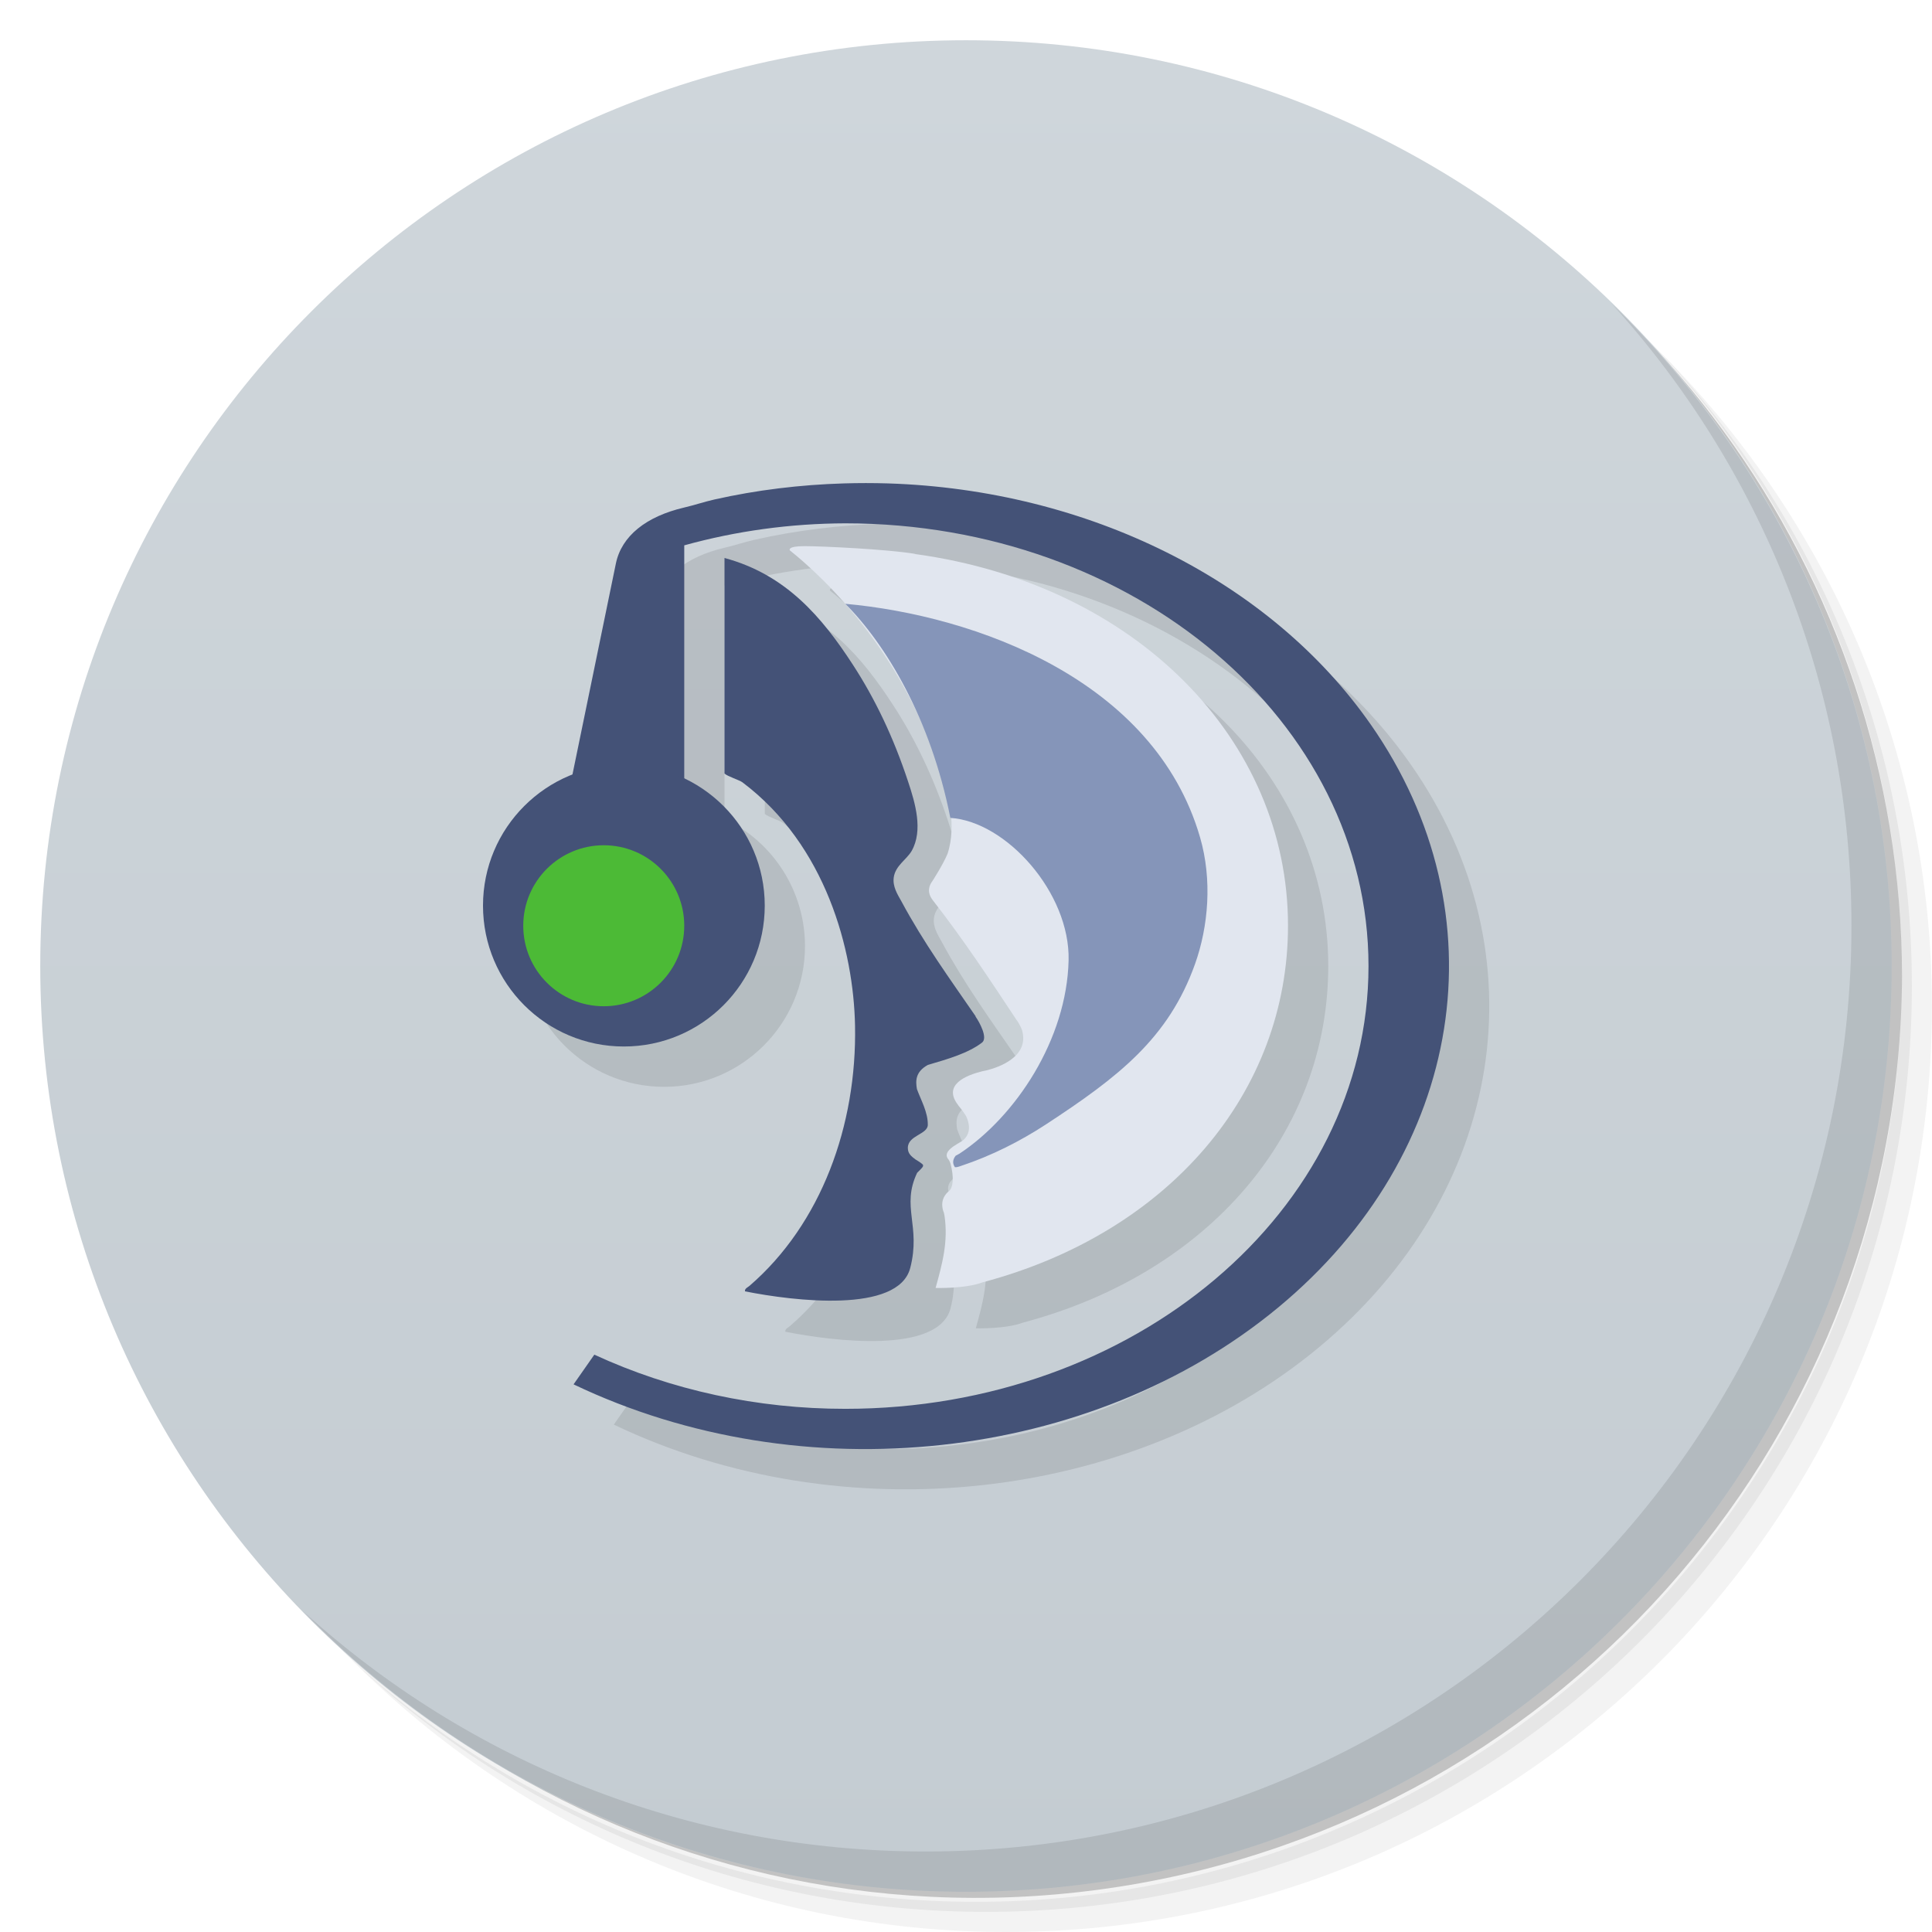
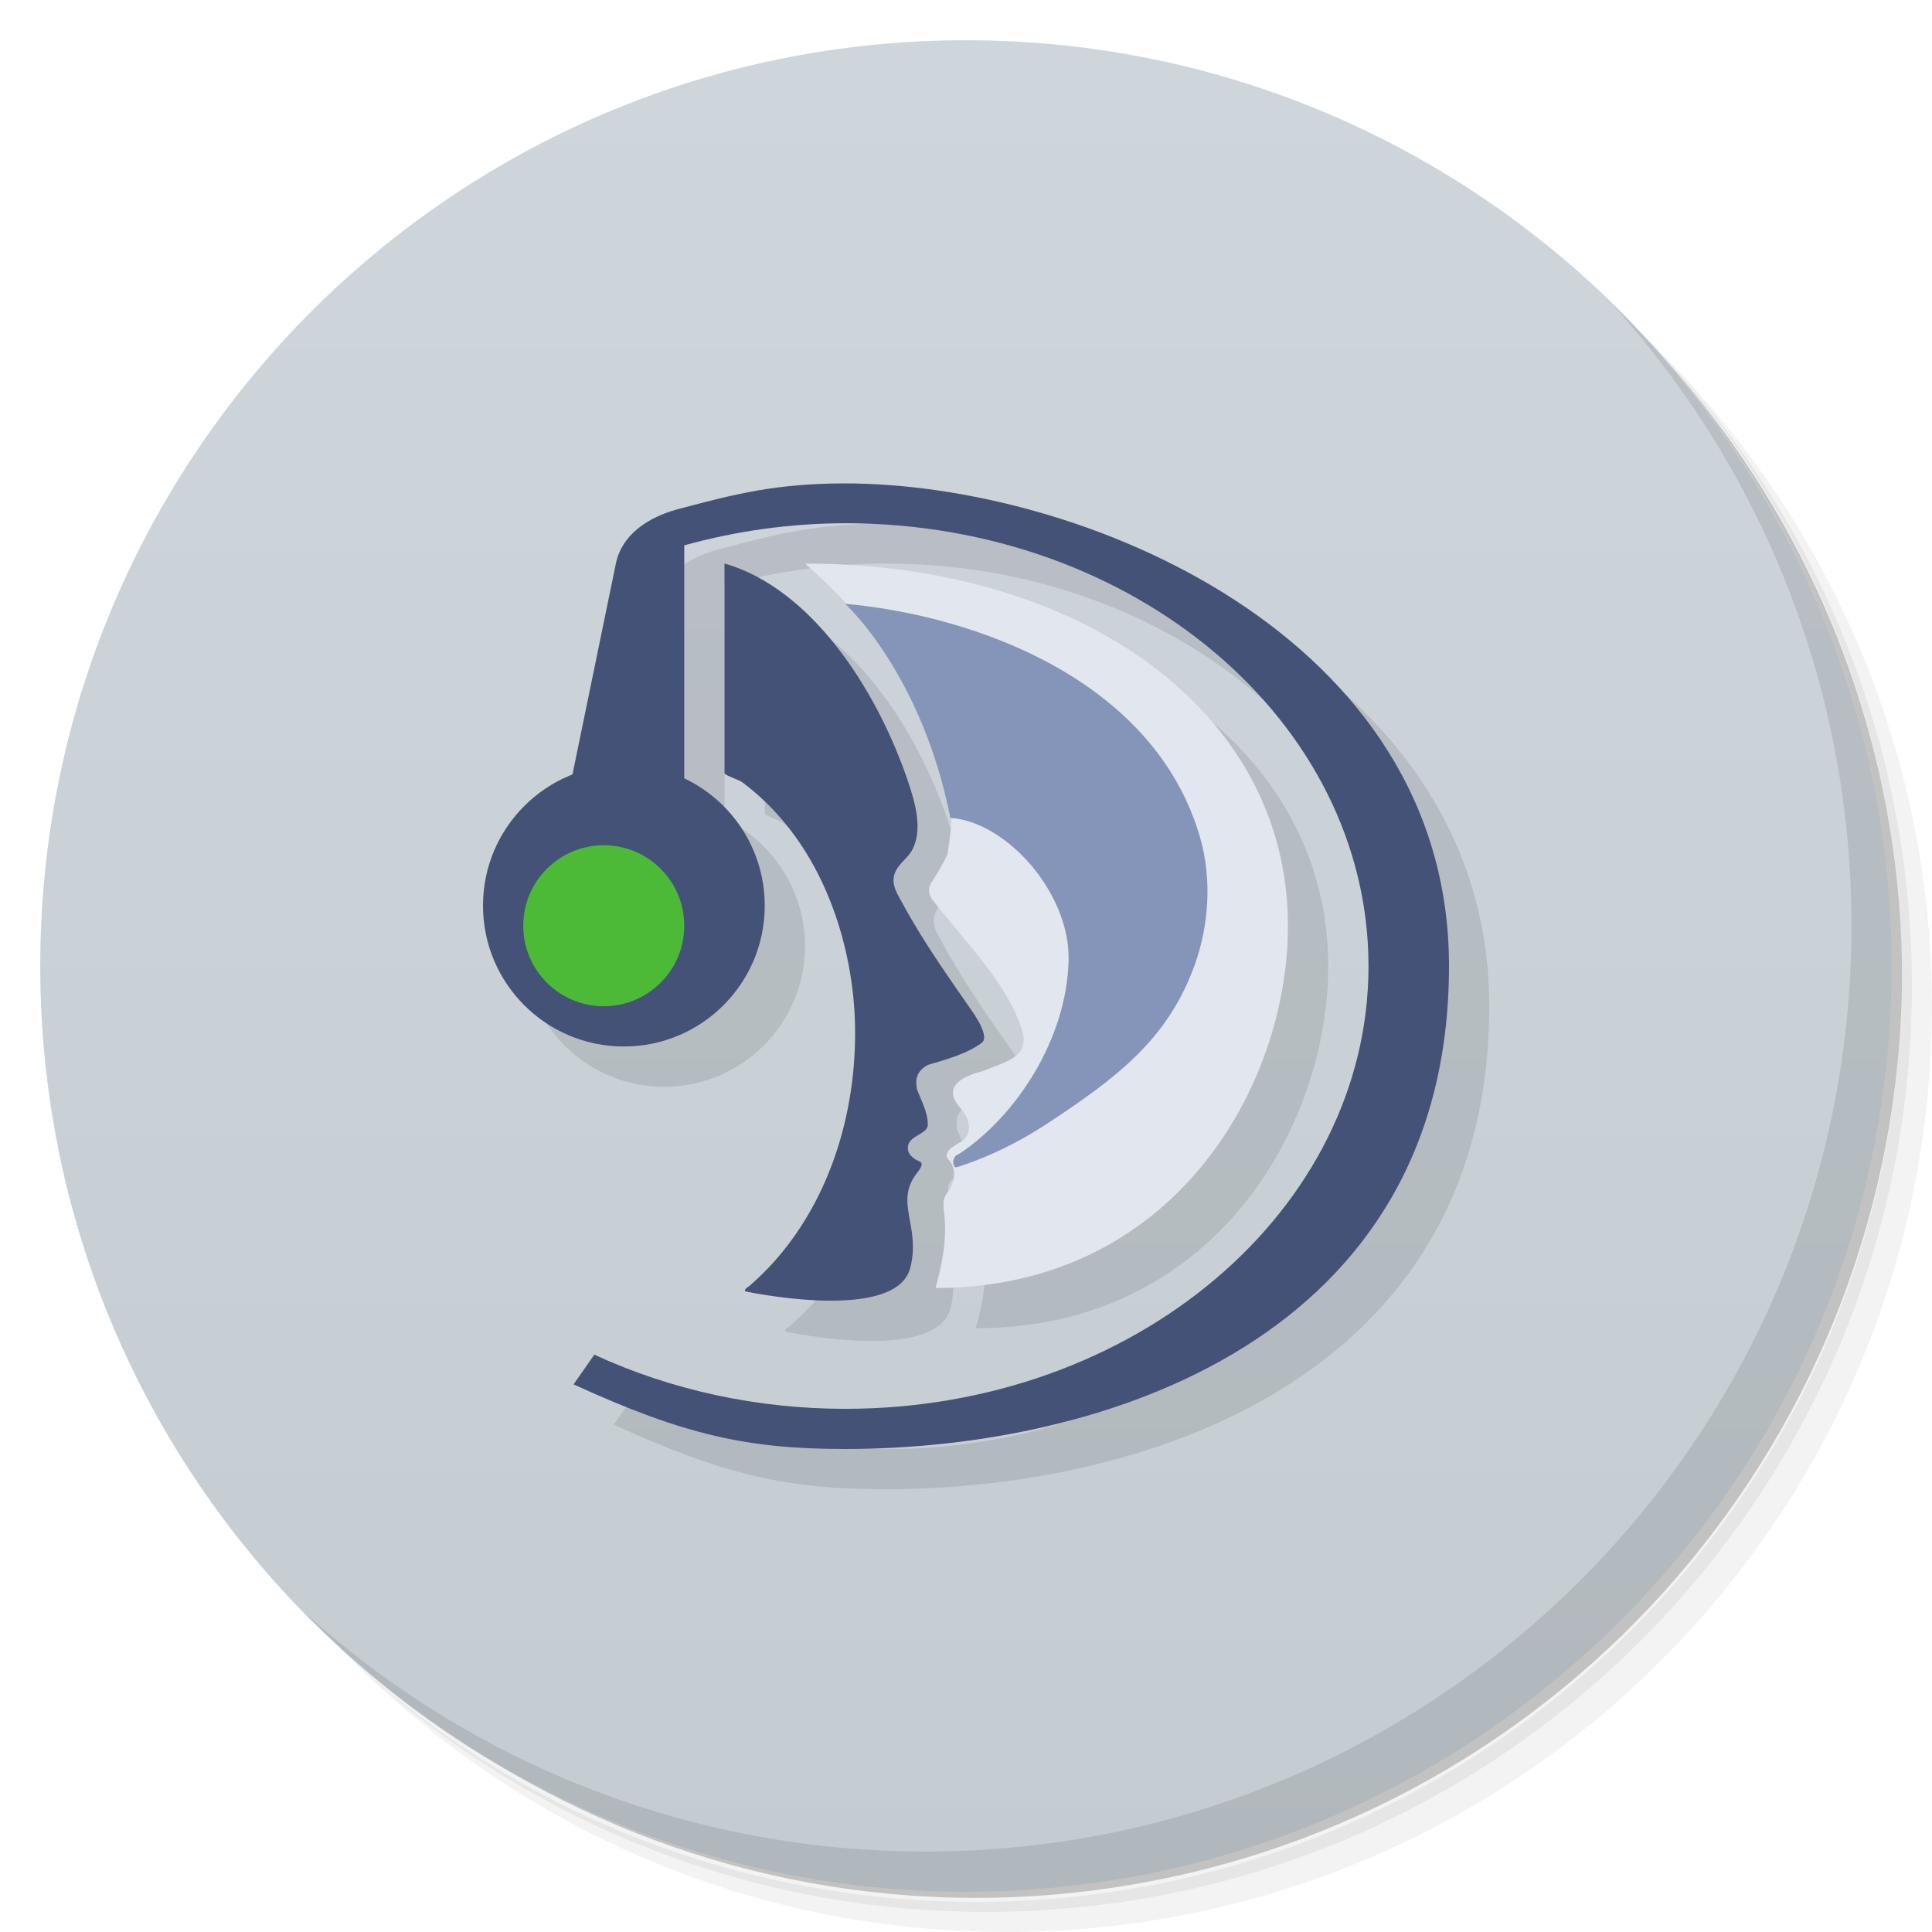
- <svg xmlns="http://www.w3.org/2000/svg" viewBox="0 0 48 48">
+ <svg xmlns="http://www.w3.org/2000/svg" version="1.1" viewBox="0 0 48 48">
  <defs>
-     <linearGradient id="linearGradient3764" x1="1" x2="47" gradientUnits="userSpaceOnUse" gradientTransform="matrix(0,-1,1,0,-1.5e-6,48)">
-       <stop style="stop-color:#c4ccd2;stop-opacity:1" />
-       <stop offset="1" style="stop-color:#cfd6db;stop-opacity:1" />
+     <linearGradient id="linearGradient3764" x1="1" x2="47" gradientTransform="matrix(0 -1 1 0 -1.5e-6 48)" gradientUnits="userSpaceOnUse">
+       <stop style="stop-color:#c4ccd2" offset="0" />
+       <stop style="stop-color:#cfd6db" offset="1" />
    </linearGradient>
  </defs>
-   <g>
-     <path d="m 36.31 5 c 5.859 4.062 9.688 10.831 9.688 18.5 c 0 12.426 -10.07 22.5 -22.5 22.5 c -7.669 0 -14.438 -3.828 -18.5 -9.688 c 1.037 1.822 2.306 3.499 3.781 4.969 c 4.085 3.712 9.514 5.969 15.469 5.969 c 12.703 0 23 -10.298 23 -23 c 0 -5.954 -2.256 -11.384 -5.969 -15.469 c -1.469 -1.475 -3.147 -2.744 -4.969 -3.781 z m 4.969 3.781 c 3.854 4.113 6.219 9.637 6.219 15.719 c 0 12.703 -10.297 23 -23 23 c -6.081 0 -11.606 -2.364 -15.719 -6.219 c 4.16 4.144 9.883 6.719 16.219 6.719 c 12.703 0 23 -10.298 23 -23 c 0 -6.335 -2.575 -12.06 -6.719 -16.219 z" style="opacity:0.05" />
-     <path d="m 41.28 8.781 c 3.712 4.085 5.969 9.514 5.969 15.469 c 0 12.703 -10.297 23 -23 23 c -5.954 0 -11.384 -2.256 -15.469 -5.969 c 4.113 3.854 9.637 6.219 15.719 6.219 c 12.703 0 23 -10.298 23 -23 c 0 -6.081 -2.364 -11.606 -6.219 -15.719 z" style="opacity:0.1" />
-     <path d="m 31.25 2.375 c 8.615 3.154 14.75 11.417 14.75 21.13 c 0 12.426 -10.07 22.5 -22.5 22.5 c -9.708 0 -17.971 -6.135 -21.12 -14.75 a 23 23 0 0 0 44.875 -7 a 23 23 0 0 0 -16 -21.875 z" style="opacity:0.2" />
-   </g>
-   <g>
-     <path d="m 24 1 c 12.703 0 23 10.297 23 23 c 0 12.703 -10.297 23 -23 23 -12.703 0 -23 -10.297 -23 -23 0 -12.703 10.297 -23 23 -23 z" style="fill:url(#linearGradient3764);fill-opacity:1" />
-   </g>
-   <g>
-     <g>
-       <g transform="translate(1,1)">
-         <g style="opacity:0.1">
-      
-     </g>
-       </g>
-     </g>
-   </g>
-   <g>
-     <g>
-       <g>
-         <path d="m 21.967 13.01 c -1.087 0.033 -2.167 0.163 -3.219 0.4 c -0.252 0.057 -0.497 0.141 -0.748 0.199 c -0.949 0.221 -1.559 0.71 -1.699 1.393 l -1.078 5.242 c -1.34 0.525 -2.222 1.818 -2.223 3.258 c 0 1.933 1.567 3.5 3.5 3.5 1.933 0 3.5 -1.567 3.5 -3.5 -0.002 -1.35 -0.78 -2.579 -2 -3.158 l 0 -5.795 c 1.291 -0.358 2.641 -0.543 4 -0.547 7.18 0 13 4.925 13 11 0 6.075 -5.82 11 -13 11 -2.179 0.001 -4.322 -0.462 -6.234 -1.346 l -0.516 0.738 c 5.684 2.716 12.864 1.933 17.504 -1.908 4.64 -3.841 5.584 -9.781 2.303 -14.484 -2.491 -3.571 -7.02 -5.834 -12 -5.992 -0.363 -0.011 -0.726 -0.011 -1.088 0 z m -0.98 1.561 c -0.445 0 -0.363 0.105 -0.363 0.105 0.777 0.621 3.125 2.734 3.941 6.27 2.875 3.328 1.951 7.545 -0.098 10.266 0.093 0.649 -0.056 1.183 -0.223 1.789 0 0 0.738 0.023 1.172 -0.141 4.629 -1.23 7.584 -4.718 7.584 -8.859 0 -4.617 -3.775 -8.472 -9.244 -9.23 l 0 0.002 c -0.016 -0.004 -0.027 -0.008 -0.043 -0.012 -0.707 -0.113 -2.285 -0.189 -2.727 -0.189 z m -1.986 0.295 l 0 5.355 c 0.07 0.07 0.375 0.164 0.445 0.219 2.079 1.563 2.76 4.174 2.797 6.04 0.049 2.483 -0.84 4.93 -2.621 6.469 -0.039 0.035 -0.123 0.066 -0.111 0.137 1.207 0.242 3.812 0.557 4.105 -0.582 0.27 -1.048 -0.232 -1.519 0.17 -2.363 0.148 -0.145 0.148 -0.151 0.148 -0.188 0 -0.035 -0.191 -0.145 -0.191 -0.145 -0.098 -0.074 -0.188 -0.141 -0.188 -0.285 0 -0.316 0.493 -0.332 0.496 -0.574 0.004 -0.314 -0.17 -0.613 -0.27 -0.887 -0.035 -0.199 -0.043 -0.43 0.273 -0.602 0.48 -0.141 0.995 -0.288 1.344 -0.555 0.15 -0.115 -0.058 -0.5 -0.164 -0.652 l 0.006 0 c -0.66 -0.957 -1.289 -1.824 -1.844 -2.855 -0.098 -0.176 -0.223 -0.367 -0.191 -0.598 0.043 -0.293 0.32 -0.441 0.445 -0.656 0.289 -0.512 0.09 -1.188 -0.09 -1.727 -0.363 -1.098 -0.82 -2.055 -1.375 -2.906 -0.762 -1.172 -1.658 -2.235 -3.186 -2.645 z" style="fill:#000;opacity:0.1;fill-opacity:1;stroke:none;fill-rule:evenodd" />
-         <path d="m 22.757 13.769 c -0.016 -0.004 -0.027 -0.008 -0.043 -0.012 -0.707 -0.113 -2.285 -0.188 -2.727 -0.188 -0.445 0 -0.363 0.105 -0.363 0.105 0.777 0.621 3.125 2.734 3.941 6.27 0 0 0.039 0.102 0.059 0.262 l 0 0.008 c 0.027 0.25 0.039 0.633 -0.082 0.996 -0.109 0.266 -0.379 0.684 -0.379 0.684 -0.074 0.098 -0.148 0.27 0.016 0.477 0.763 0.978 1.407 1.958 2.073 2.964 0 0 0.086 0.109 0.141 0.262 0.188 0.66 -0.586 0.922 -0.883 0.996 -0.031 0.008 -0.109 0.023 -0.109 0.023 -0.41 0.102 -0.992 0.34 -0.59 0.848 l 0 0.004 c 0.008 0.008 0.016 0.016 0.023 0.027 0.031 0.035 0.086 0.105 0.168 0.234 0.078 0.164 0.145 0.43 -0.094 0.617 -0.125 0.082 -0.536 0.266 -0.333 0.473 l -0.012 -0.016 c 0 0 0.027 0.035 0.051 0.102 0.094 0.352 0.063 0.598 -0.03 0.68 -0.012 0.008 -0.02 0.02 -0.031 0.027 l -0.004 0.004 0.004 -0.004 c -0.246 0.227 -0.102 0.516 -0.102 0.516 l 0 0.004 c 0.004 0.023 0.012 0.051 0.016 0.078 0.093 0.649 -0.055 1.183 -0.222 1.789 0 0 0.738 0.023 1.172 -0.141 4.629 -1.23 7.583 -4.72 7.583 -8.861 0 -4.617 -3.774 -8.471 -9.243 -9.229" style="fill:#e1e6ef;fill-opacity:1;stroke:none;fill-rule:evenodd" />
-         <path d="m 21 15 c 1 1 2.123 2.846 2.611 5.32 1.389 0.09 2.977 1.862 2.938 3.539 -0.046 1.965 -1.311 3.878 -2.711 4.803 -0.027 0.016 -0.059 0.03 -0.094 0.051 -0.063 0.079 -0.093 0.179 -0.02 0.285 0.043 0.008 0.093 -0.012 0.15 -0.031 0.768 -0.254 1.486 -0.623 2.102 -1.025 1.807 -1.182 3.057 -2.145 3.715 -3.994 0.33 -0.928 0.432 -2.087 0.123 -3.148 c -1.137 -3.915 -5.59 -5.507 -8.814 -5.799" style="fill:#8595b9;fill-opacity:1;stroke:none;fill-rule:evenodd" />
-         <path d="m 24.24 25.25 c -0.66 -0.957 -1.289 -1.824 -1.844 -2.855 -0.098 -0.176 -0.223 -0.367 -0.191 -0.598 0.043 -0.293 0.32 -0.441 0.445 -0.656 0.289 -0.512 0.09 -1.188 -0.09 -1.727 -0.363 -1.098 -0.82 -2.055 -1.375 -2.906 -0.762 -1.172 -1.657 -2.235 -3.185 -2.645 l 0 5.355 c 0.07 0.07 0.376 0.164 0.446 0.219 2.079 1.563 2.76 4.174 2.797 6.04 0.049 2.483 -0.84 4.931 -2.621 6.469 -0.039 0.035 -0.125 0.066 -0.113 0.137 1.207 0.242 3.812 0.557 4.106 -0.582 0.27 -1.048 -0.231 -1.518 0.171 -2.363 0.148 -0.145 0.148 -0.152 0.148 -0.188 0 -0.035 -0.191 -0.145 -0.191 -0.145 -0.098 -0.074 -0.188 -0.141 -0.188 -0.285 0 -0.316 0.493 -0.332 0.496 -0.574 0.004 -0.314 -0.17 -0.613 -0.27 -0.887 -0.035 -0.199 -0.043 -0.43 0.273 -0.602 0.48 -0.141 0.996 -0.287 1.344 -0.554 c 0.15 -0.115 -0.058 -0.5 -0.164 -0.652" style="fill:#445277;fill-opacity:1;stroke:none;fill-rule:evenodd" />
-       </g>
-     </g>
-   </g>
-   <g>
-     <path d="m 40.03 7.531 c 3.712 4.084 5.969 9.514 5.969 15.469 0 12.703 -10.297 23 -23 23 c -5.954 0 -11.384 -2.256 -15.469 -5.969 4.178 4.291 10.01 6.969 16.469 6.969 c 12.703 0 23 -10.298 23 -23 0 -6.462 -2.677 -12.291 -6.969 -16.469 z" style="opacity:0.1" />
-   </g>
-   <path d="m 20.967 12.01 c -1.087 0.033 -2.167 0.163 -3.219 0.4 c -0.252 0.057 -0.497 0.141 -0.748 0.199 -0.949 0.221 -1.559 0.71 -1.699 1.393 l -1.301 6.322 l 3 -0.322 0 -6.453 c 1.291 -0.358 2.641 -0.543 4 -0.547 7.18 0 13 4.925 13 11 0 6.075 -5.82 11 -13 11 -2.179 0.001 -4.322 -0.462 -6.234 -1.346 l -0.516 0.738 c 5.684 2.716 12.864 1.933 17.504 -1.908 4.64 -3.841 5.584 -9.781 2.303 -14.484 -2.491 -3.571 -7.02 -5.834 -12 -5.992 -0.363 -0.011 -0.726 -0.011 -1.088 0 z" style="fill:#445277;opacity:1;fill-opacity:1;stroke:none" />
-   <circle cx="15.5" cy="22.5" r="3.5" style="fill:#445277;opacity:1;fill-opacity:1;stroke:none" />
-   <circle cx="15" cy="23" r="2" style="fill:#4cba36;opacity:1;fill-opacity:1;stroke:none" />
+   <path d="m36.31 5c5.859 4.062 9.688 10.831 9.688 18.5 0 12.426-10.07 22.5-22.5 22.5-7.669 0-14.438-3.828-18.5-9.688 1.037 1.822 2.306 3.499 3.781 4.969 4.085 3.712 9.514 5.969 15.469 5.969 12.703 0 23-10.298 23-23 0-5.954-2.256-11.384-5.969-15.469-1.469-1.475-3.147-2.744-4.969-3.781zm4.969 3.781c3.854 4.113 6.219 9.637 6.219 15.719 0 12.703-10.297 23-23 23-6.081 0-11.606-2.364-15.719-6.219 4.16 4.144 9.883 6.719 16.219 6.719 12.703 0 23-10.298 23-23 0-6.335-2.575-12.06-6.719-16.219z" style="opacity:.05" />
+   <path d="m41.28 8.781c3.712 4.085 5.969 9.514 5.969 15.469 0 12.703-10.297 23-23 23-5.954 0-11.384-2.256-15.469-5.969 4.113 3.854 9.637 6.219 15.719 6.219 12.703 0 23-10.298 23-23 0-6.081-2.364-11.606-6.219-15.719z" style="opacity:.1" />
+   <path d="m31.25 2.375c8.615 3.154 14.75 11.417 14.75 21.13 0 12.426-10.07 22.5-22.5 22.5-9.708 0-17.971-6.135-21.12-14.75a23 23 0 0 0 44.875-7 23 23 0 0 0-16-21.875z" style="opacity:.2" />
+   <path d="m24 1c12.703 0 23 10.297 23 23s-10.297 23-23 23-23-10.297-23-23 10.297-23 23-23z" style="fill:url(#linearGradient3764)" />
+   <g transform="translate(1,1)" />
+   <path d="m21.967 13.01c-1.668 0.003-2.699 0.262-3.967 0.6-0.949 0.221-1.559 0.71-1.699 1.393l-1.078 5.24a3.5 3.5 0 0 0-2.223 3.258 3.5 3.5 0 0 0 3.5 3.5 3.5 3.5 0 0 0 3.5-3.5 3.5 3.5 0 0 0-2-3.158v-5.793c1.291-0.358 2.641-0.548 4-0.549 7.18-0.003 13 4.927 13 11.002s-5.82 10.999-13 11c-2.179 2.33e-4 -4.322-0.462-6.234-1.346l-0.516 0.738c2.75 1.26 4.321 1.605 6.75 1.605 6.478 0 15-2.785 15-12 0-8.237-9.161-12-15.033-11.99zm-2.967 1.99v5.219c0.07 0.07 0.375 0.164 0.445 0.219 2.079 1.563 2.76 4.173 2.797 6.039 0.049 2.483-0.84 4.931-2.621 6.469-0.039 0.035-0.123 0.066-0.111 0.137 1.207 0.242 3.812 0.559 4.106-0.58 0.27-1.048-0.41-1.629 0.17-2.363 0.232-0.294 0.05-0.268-0.043-0.334-0.1-0.071-0.188-0.141-0.188-0.285 0-0.316 0.493-0.332 0.496-0.574 4e-3 -0.314-0.17-0.613-0.27-0.887-0.035-0.199-0.043-0.43 0.273-0.602 0.48-0.141 0.996-0.288 1.344-0.555 0.15-0.115-0.058-0.498-0.164-0.65l0.006-2e-3c-0.66-0.957-1.289-1.825-1.844-2.856-0.098-0.176-0.223-0.367-0.191-0.598 0.043-0.293 0.32-0.441 0.445-0.656 0.289-0.512 0.09-1.188-0.09-1.727-0.802-2.361-2.44-4.809-4.561-5.414zm2 0c0.764 0.685 2.748 2.407 3.564 5.943 0.14 0.394 0.028 0.866-0.021 1.268-0.109 0.266-0.381 0.684-0.381 0.684-0.074 0.098-0.146 0.27 0.018 0.477 0.856 1.098 1.87 2.097 2.213 3.227 0.207 0.682-0.435 0.781-0.992 1.018-0.41 0.102-0.992 0.342-0.59 0.85 0.004 0.011 0.017 0.022 0.023 0.029 0.031 0.035 0.086 0.105 0.168 0.234 0.078 0.164 0.145 0.43-0.094 0.617-0.125 0.082-0.537 0.266-0.334 0.473l-0.012-0.016c0.231 0.242 0.142 0.592-0.01 0.809-0.168 0.189-0.101 0.412-0.086 0.6 0.052 0.654-0.056 1.181-0.223 1.787 5.901 0.002 8.756-4.998 8.756-8.998 0-5.355-5.173-9-12-9z" style="fill-rule:evenodd;opacity:.1" />
+   <path d="m20 14c0.764 0.685 2.748 2.407 3.564 5.943 0.14 0.394 0.028 0.866-0.021 1.268-0.109 0.266-0.381 0.684-0.381 0.684-0.074 0.098-0.146 0.27 0.018 0.477 0.856 1.098 1.87 2.097 2.213 3.227 0.207 0.682-0.435 0.781-0.992 1.018-0.41 0.102-0.992 0.342-0.59 0.85 0.004 0.011 0.017 0.022 0.023 0.029 0.031 0.035 0.086 0.105 0.168 0.234 0.078 0.164 0.145 0.43-0.094 0.617-0.125 0.082-0.537 0.266-0.334 0.473l-0.012-0.016c0.231 0.242 0.142 0.592-0.01 0.809-0.168 0.189-0.101 0.412-0.086 0.6 0.052 0.654-0.056 1.181-0.223 1.787 5.901 0.002 8.756-4.998 8.756-8.998 0-5.355-5.173-9-12-9z" style="fill-rule:evenodd;fill:#e1e6ef" />
+   <path d="m21 15c1 1 2.123 2.846 2.611 5.32 1.389 0.09 2.977 1.862 2.938 3.539-0.046 1.965-1.311 3.878-2.711 4.803-0.027 0.016-0.059 0.03-0.094 0.051-0.063 0.079-0.093 0.179-0.02 0.285 0.043 8e-3 0.093-0.012 0.15-0.031 0.768-0.254 1.486-0.623 2.102-1.025 1.807-1.182 3.057-2.145 3.715-3.994 0.33-0.928 0.432-2.087 0.123-3.148-1.137-3.915-5.59-5.507-8.814-5.799" style="fill-rule:evenodd;fill:#8595b9" />
+   <path d="m24.24 25.25c-0.66-0.957-1.289-1.824-1.844-2.855-0.098-0.176-0.223-0.367-0.191-0.598 0.043-0.293 0.32-0.441 0.445-0.656 0.289-0.512 0.09-1.188-0.09-1.727-0.802-2.361-2.44-4.809-4.56-5.414v5.218c0.07 0.07 0.376 0.164 0.446 0.219 2.079 1.563 2.76 4.174 2.797 6.04 0.049 2.483-0.84 4.931-2.621 6.469-0.039 0.035-0.125 0.066-0.113 0.137 1.207 0.242 3.812 0.557 4.106-0.582 0.27-1.048-0.409-1.629 0.171-2.363 0.232-0.294 0.05-0.267-0.043-0.333-0.1-0.071-0.188-0.141-0.188-0.285 0-0.316 0.493-0.332 0.496-0.574 4e-3 -0.314-0.17-0.613-0.27-0.887-0.035-0.199-0.043-0.43 0.273-0.602 0.48-0.141 0.996-0.287 1.344-0.554 0.15-0.115-0.058-0.5-0.164-0.652" style="fill-rule:evenodd;fill:#445277" />
+   <path d="m40.03 7.531c3.712 4.084 5.969 9.514 5.969 15.469 0 12.703-10.297 23-23 23-5.954 0-11.384-2.256-15.469-5.969 4.178 4.291 10.01 6.969 16.469 6.969 12.703 0 23-10.298 23-23 0-6.462-2.677-12.291-6.969-16.469z" style="opacity:.1" />
+   <path d="m20.967 12.01c-1.668 0.003-2.699 0.262-3.967 0.599-0.949 0.221-1.559 0.71-1.699 1.393l-1.301 6.322 3-0.322v-6.453c1.291-0.358 2.641-0.548 4-0.549 7.18-0.003 13 4.927 13 11.002s-5.82 10.999-13 11c-2.179 2.33e-4 -4.322-0.462-6.234-1.346l-0.516 0.738c2.75 1.26 4.321 1.606 6.75 1.606 6.478 0 15-2.785 15-12 0-8.237-9.161-12-15.033-11.99z" style="fill:#445277" />
+   <circle cx="15.5" cy="22.5" r="3.5" style="fill:#445277" />
+   <circle cx="15" cy="23" r="2" style="fill:#4cba36" />
</svg>
